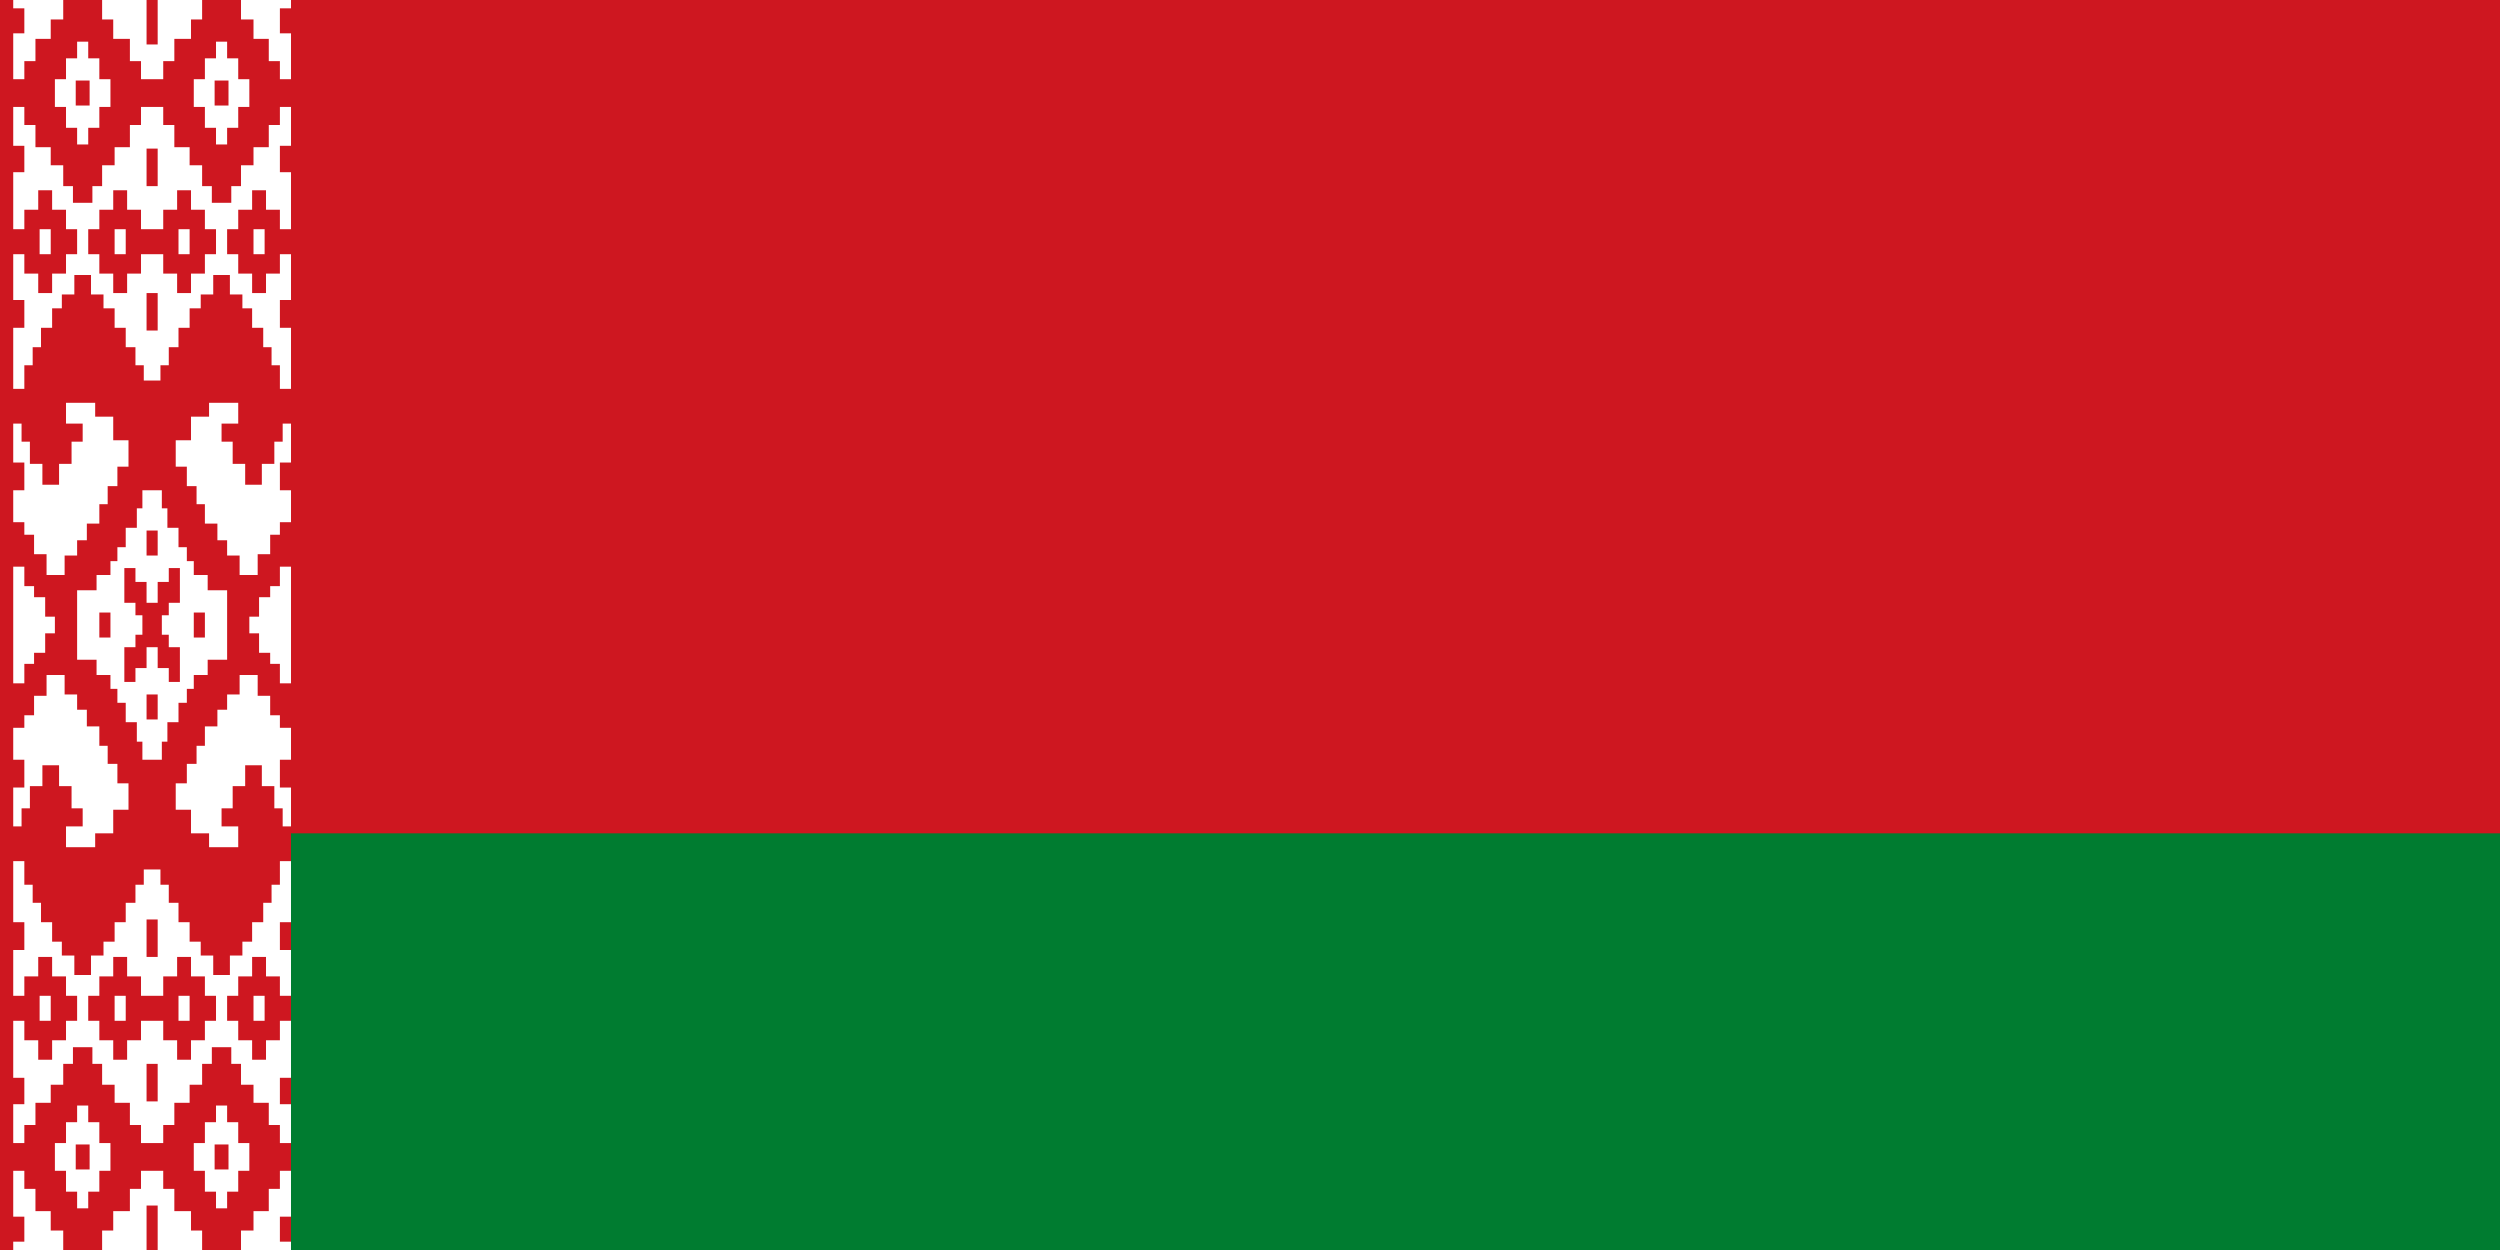
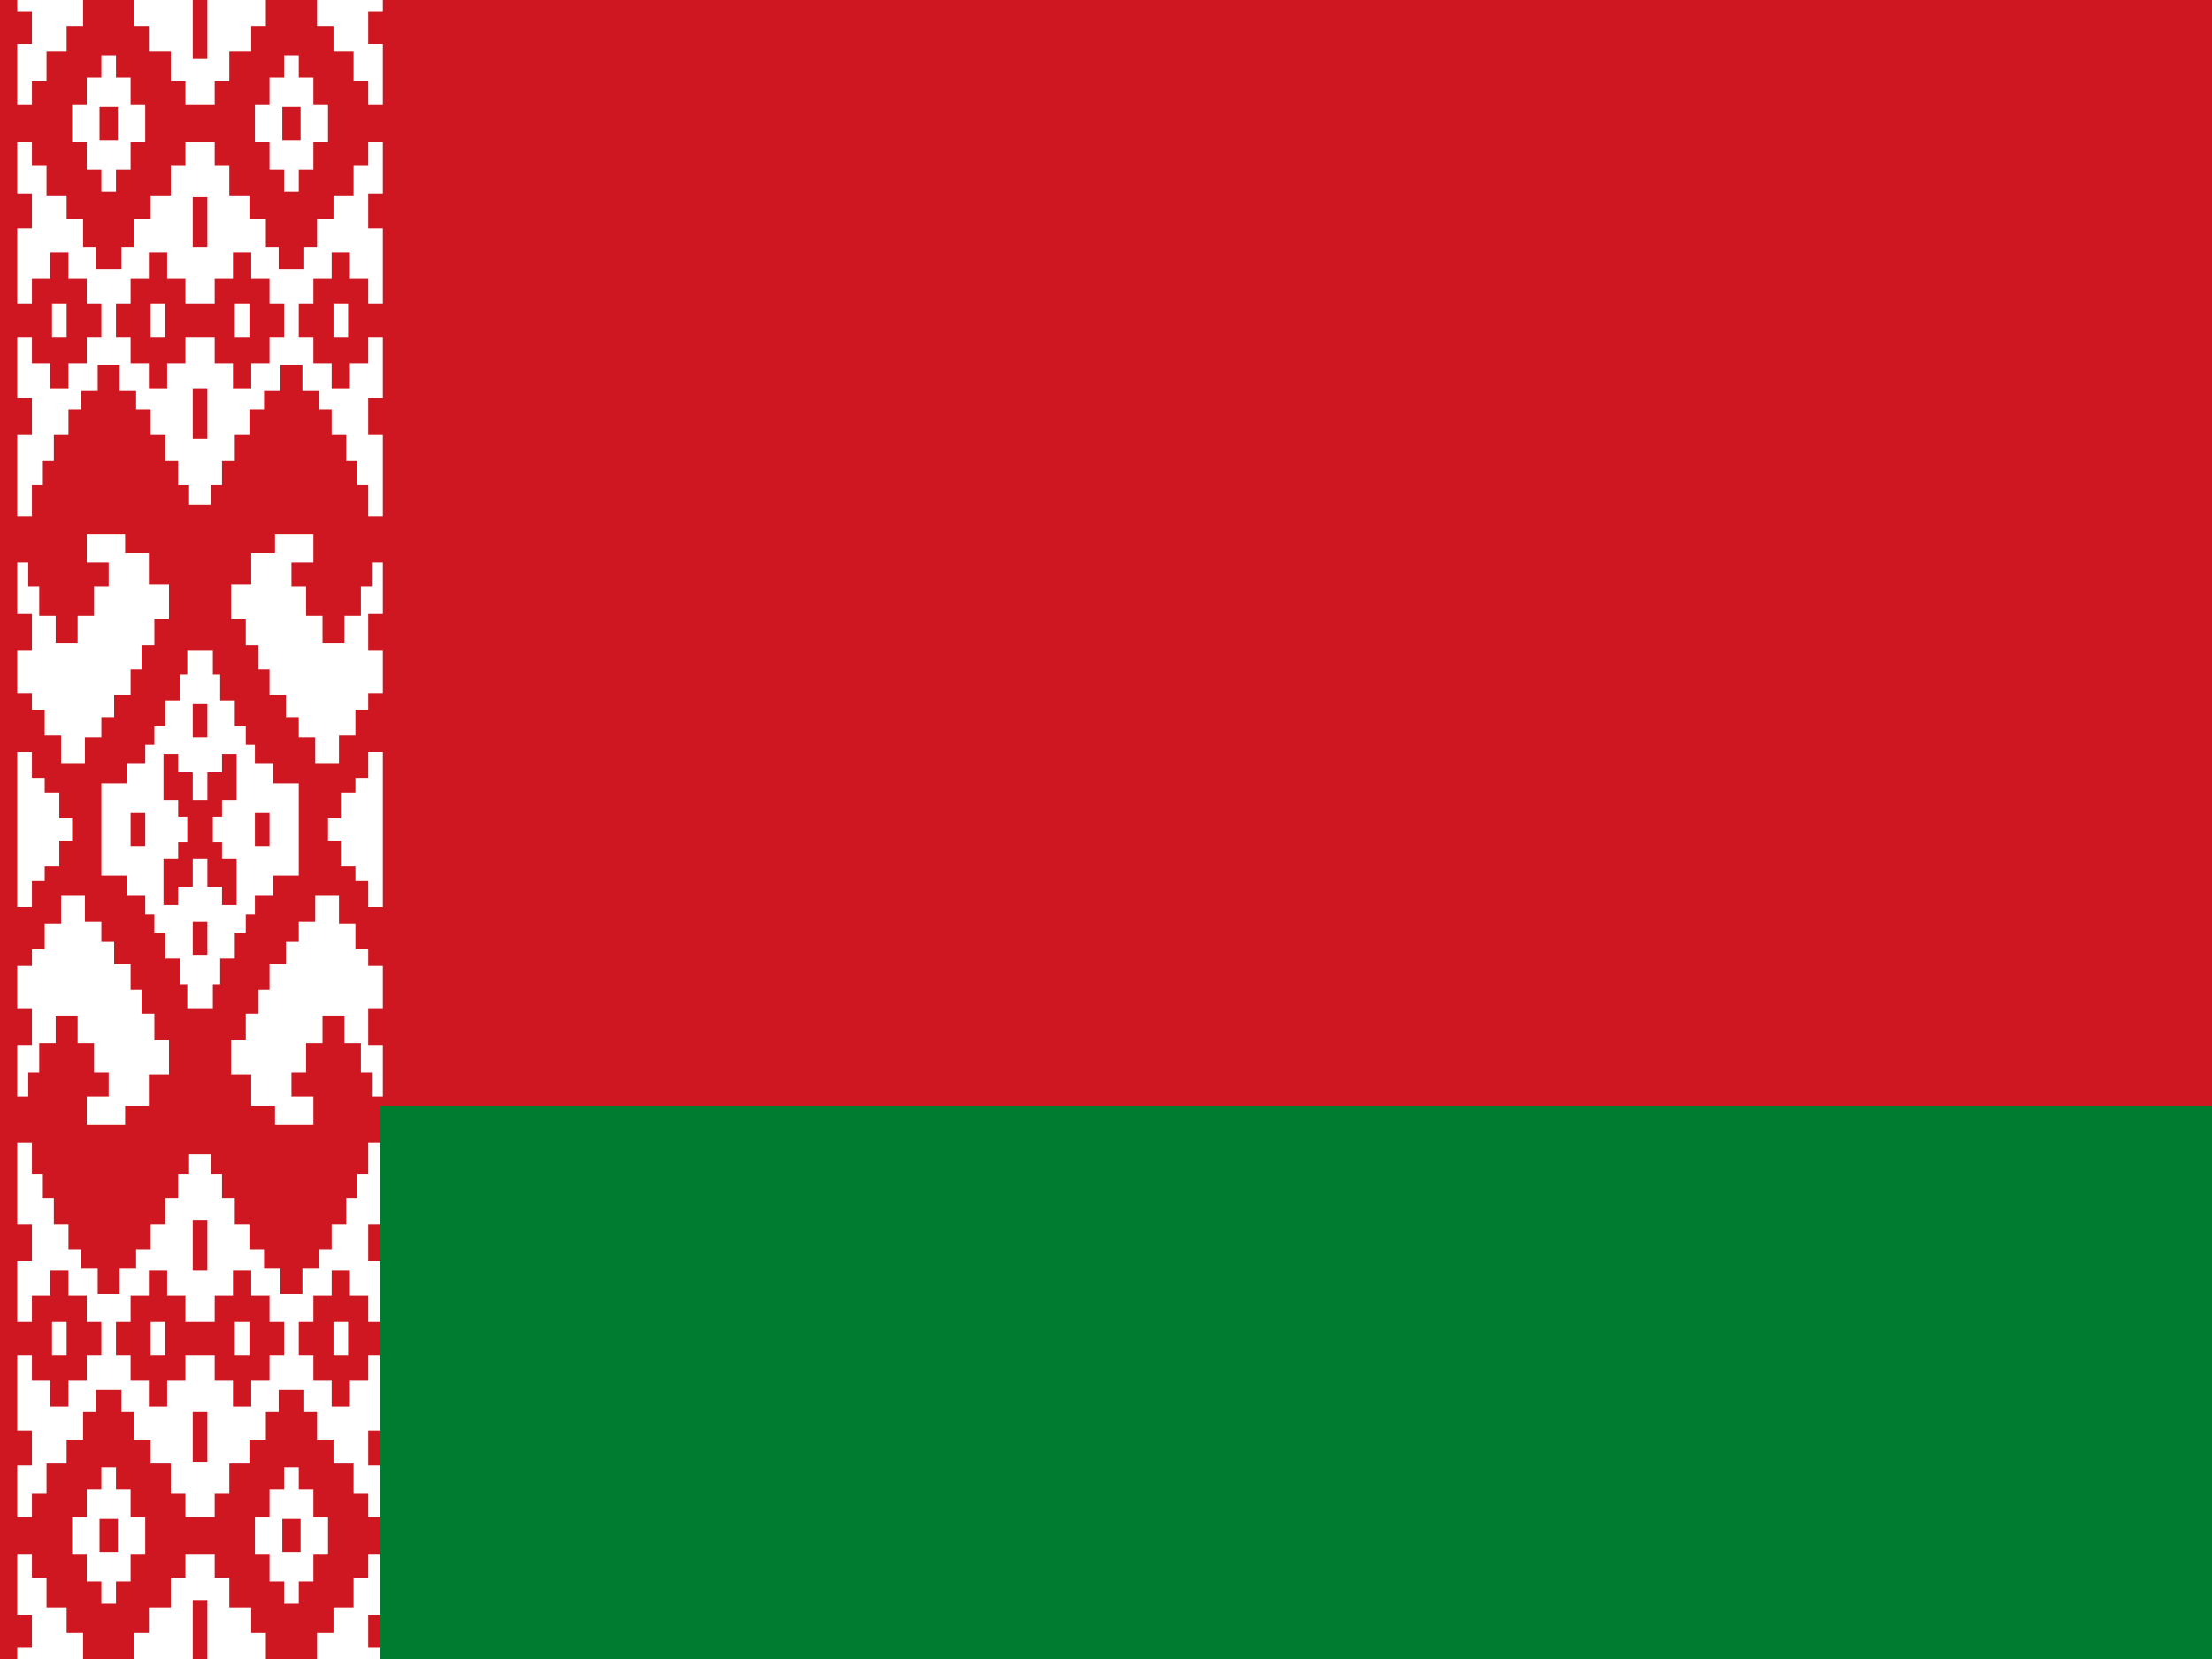
- <svg xmlns="http://www.w3.org/2000/svg" xmlns:xlink="http://www.w3.org/1999/xlink" width="1200" height="600" viewBox="0 0 378 189">
+ <svg xmlns="http://www.w3.org/2000/svg" xmlns:xlink="http://www.w3.org/1999/xlink" xml:space="preserve" id="flag-icons-by" viewBox="0 0 640 480">
  <defs>
-     <clipPath id="a">
+     <clipPath id="by-a">
      <path d="M0 0h200v608h8v284l-8 8H0z" />
    </clipPath>
  </defs>
-   <path fill="#ce1720" d="M0 0h378v189H0z" />
-   <g transform="translate(2) scale(.21)" clip-path="url(#a)" fill="#fff">
-     <g id="c">
-       <path id="b" d="M36 0v14h-9v14H16v16H8v13H-8V24H8V6H-8V0zm26 77v15h-8v12h-8V92h-8V77h-8V57h8V42h8V30h8v12h8v15h8v20zm-17-1h10V58H45zM19 183h8v-18h-8zm54 0h8v-18h-8zM-8 305H6v13h6v16h9v15h12v-15h9v-16h8v-13H38v-15h21v10h13v17h11v19h-8v14h-7v13h-6v14h-9v12h-7v11h-9v14H24v-15h-9v-14H8v-9H-8v-23H8v-20H-8z" />
-       <use xlink:href="#b" transform="matrix(-1 0 0 1 200 0)" />
-       <path d="M96 0v32h8V0h32v14h-8v14h-12v16h-8v13H92V44h-8V28H72V14h-8V0zm-2 274v-11h-6v-13h-7v-14h-8v-14h-8v-10h-9v-14H44v14h-9v10h-7v14h-8v14h-6v13H8v17H-8v-44H8v-20H-8v-33H8v14h10v14h10v-14h10v-14h8v-18h-8v-14H28v-14H18v14H8v14H-8v-41H8v-19H-8V77H8v13h8v16h11v13h9v15h7v12h14v-12h7v-15h9v-13h11V90h8V77h16v13h8v16h11v13h9v15h7v12h14v-12h7v-15h9v-13h11V90h8V77h16v28h-16v19h16v41h-16v-14h-10v-14h-10v14h-10v14h-8v18h8v14h10v14h10v-14h10v-14h16v33h-16v20h16v44h-16v-17h-6v-13h-6v-14h-8v-14h-7v-10h-9v-14h-12v14h-9v10h-8v14h-8v14h-7v13h-6v11zm2-167v27h8v-27zm-4 58v-14H82v-14H72v14H62v14h-8v18h8v14h10v14h10v-14h10v-14h16v14h10v14h10v-14h10v-14h8v-18h-8v-14h-10v-14h-10v14h-10v14zm4 46v27h8v-27z" />
+   <path fill="#ce1720" d="M0 0h640v480H0Z" />
+   <g fill="#fff" clip-path="url(#by-a)" transform="matrix(.52885 0 0 .53333 5 0)">
+     <g id="by-c">
+       <path id="by-b" d="M36 0v14h-9v14H16v16H8v13H-8V24H8V6H-8V0Zm26 77v15h-8v12h-8V92h-8V77h-8V57h8V42h8V30h8v12h8v15h8v20Zm-17-1h10V58H45ZM19 183h8v-18h-8zm54 0h8v-18h-8ZM-8 305H6v13h6v16h9v15h12v-15h9v-16h8v-13H38v-15h21v10h13v17h11v19h-8v14h-7v13h-6v14h-9v12h-7v11h-9v14H24v-15h-9v-14H8v-9H-8v-23H8v-20H-8Z" />
+       <use xlink:href="#by-b" transform="matrix(-1 0 0 1 200 0)" />
+       <path d="M96 0v32h8V0h32v14h-8v14h-12v16h-8v13H92V44h-8V28H72V14h-8V0Zm-2 274v-11h-6v-13h-7v-14h-8v-14h-8v-10h-9v-14H44v14h-9v10h-7v14h-8v14h-6v13H8v17H-8v-44H8v-20H-8v-33H8v14h10v14h10v-14h10v-14h8v-18h-8v-14H28v-14H18v14H8v14H-8v-41H8v-19H-8V77H8v13h8v16h11v13h9v15h7v12h14v-12h7v-15h9v-13h11V90h8V77h16v13h8v16h11v13h9v15h7v12h14v-12h7v-15h9v-13h11V90h8V77h16v28h-16v19h16v41h-16v-14h-10v-14h-10v14h-10v14h-8v18h8v14h10v14h10v-14h10v-14h16v33h-16v20h16v44h-16v-17h-6v-13h-6v-14h-8v-14h-7v-10h-9v-14h-12v14h-9v10h-8v14h-8v14h-7v13h-6v11zm2-167v27h8v-27zm-4 58v-14H82v-14H72v14H62v14h-8v18h8v14h10v14h10v-14h10v-14h16v14h10v14h10v-14h10v-14h8v-18h-8v-14h-10v-14h-10v14h-10v14zm4 46v27h8v-27z" />
    </g>
-     <use xlink:href="#c" transform="matrix(1 0 0 -1 0 900)" />
-     <path d="M-8 408H8v14h7v8h8v14h7v12h-7v14h-8v8H8v14H-8zm216 0v84h-16v-14h-7v-8h-8v-14h-7v-12h7v-14h8v-8h7v-14zM62 459h8v-18h-8zm76 0v-18h-8v18zm-42-59h8v-18h-8zm0 100v18h8v-18zm-50-75h14v-11h10v-10h5v-10h6v-14h8v-14h4v-13h14v13h4v14h8v14h6v10h5v10h10v11h14v50h-14v11h-10v10h-5v10h-6v14h-8v14h-4v13H93v-13h-4v-14h-8v-14h-6v-10h-5v-10H60v-11H46zm50 9v-15h-8v-10h-8v25h8v9h5v14h-5v9h-8v25h8v-10h8v-15h8v15h8v10h8v-25h-8v-9h-5v-14h5v-9h8v-25h-8v10h-8v15z" />
+     <use xlink:href="#by-c" transform="matrix(1 0 0 -1 0 900)" />
+     <path d="M-8 408H8v14h7v8h8v14h7v12h-7v14h-8v8H8v14H-8Zm216 0v84h-16v-14h-7v-8h-8v-14h-7v-12h7v-14h8v-8h7v-14ZM62 459h8v-18h-8zm76 0v-18h-8v18zm-42-59h8v-18h-8zm0 100v18h8v-18Zm-50-75h14v-11h10v-10h5v-10h6v-14h8v-14h4v-13h14v13h4v14h8v14h6v10h5v10h10v11h14v50h-14v11h-10v10h-5v10h-6v14h-8v14h-4v13H93v-13h-4v-14h-8v-14h-6v-10h-5v-10H60v-11H46Zm50 9v-15h-8v-10h-8v25h8v9h5v14h-5v9h-8v25h8v-10h8v-15h8v15h8v10h8v-25h-8v-9h-5v-14h5v-9h8v-25h-8v10h-8v15z" />
  </g>
-   <path fill="#007c30" d="M44 126h334v63H44z" />
+   <path fill="#007c30" d="M110 320h530v160H110Z" />
</svg>
